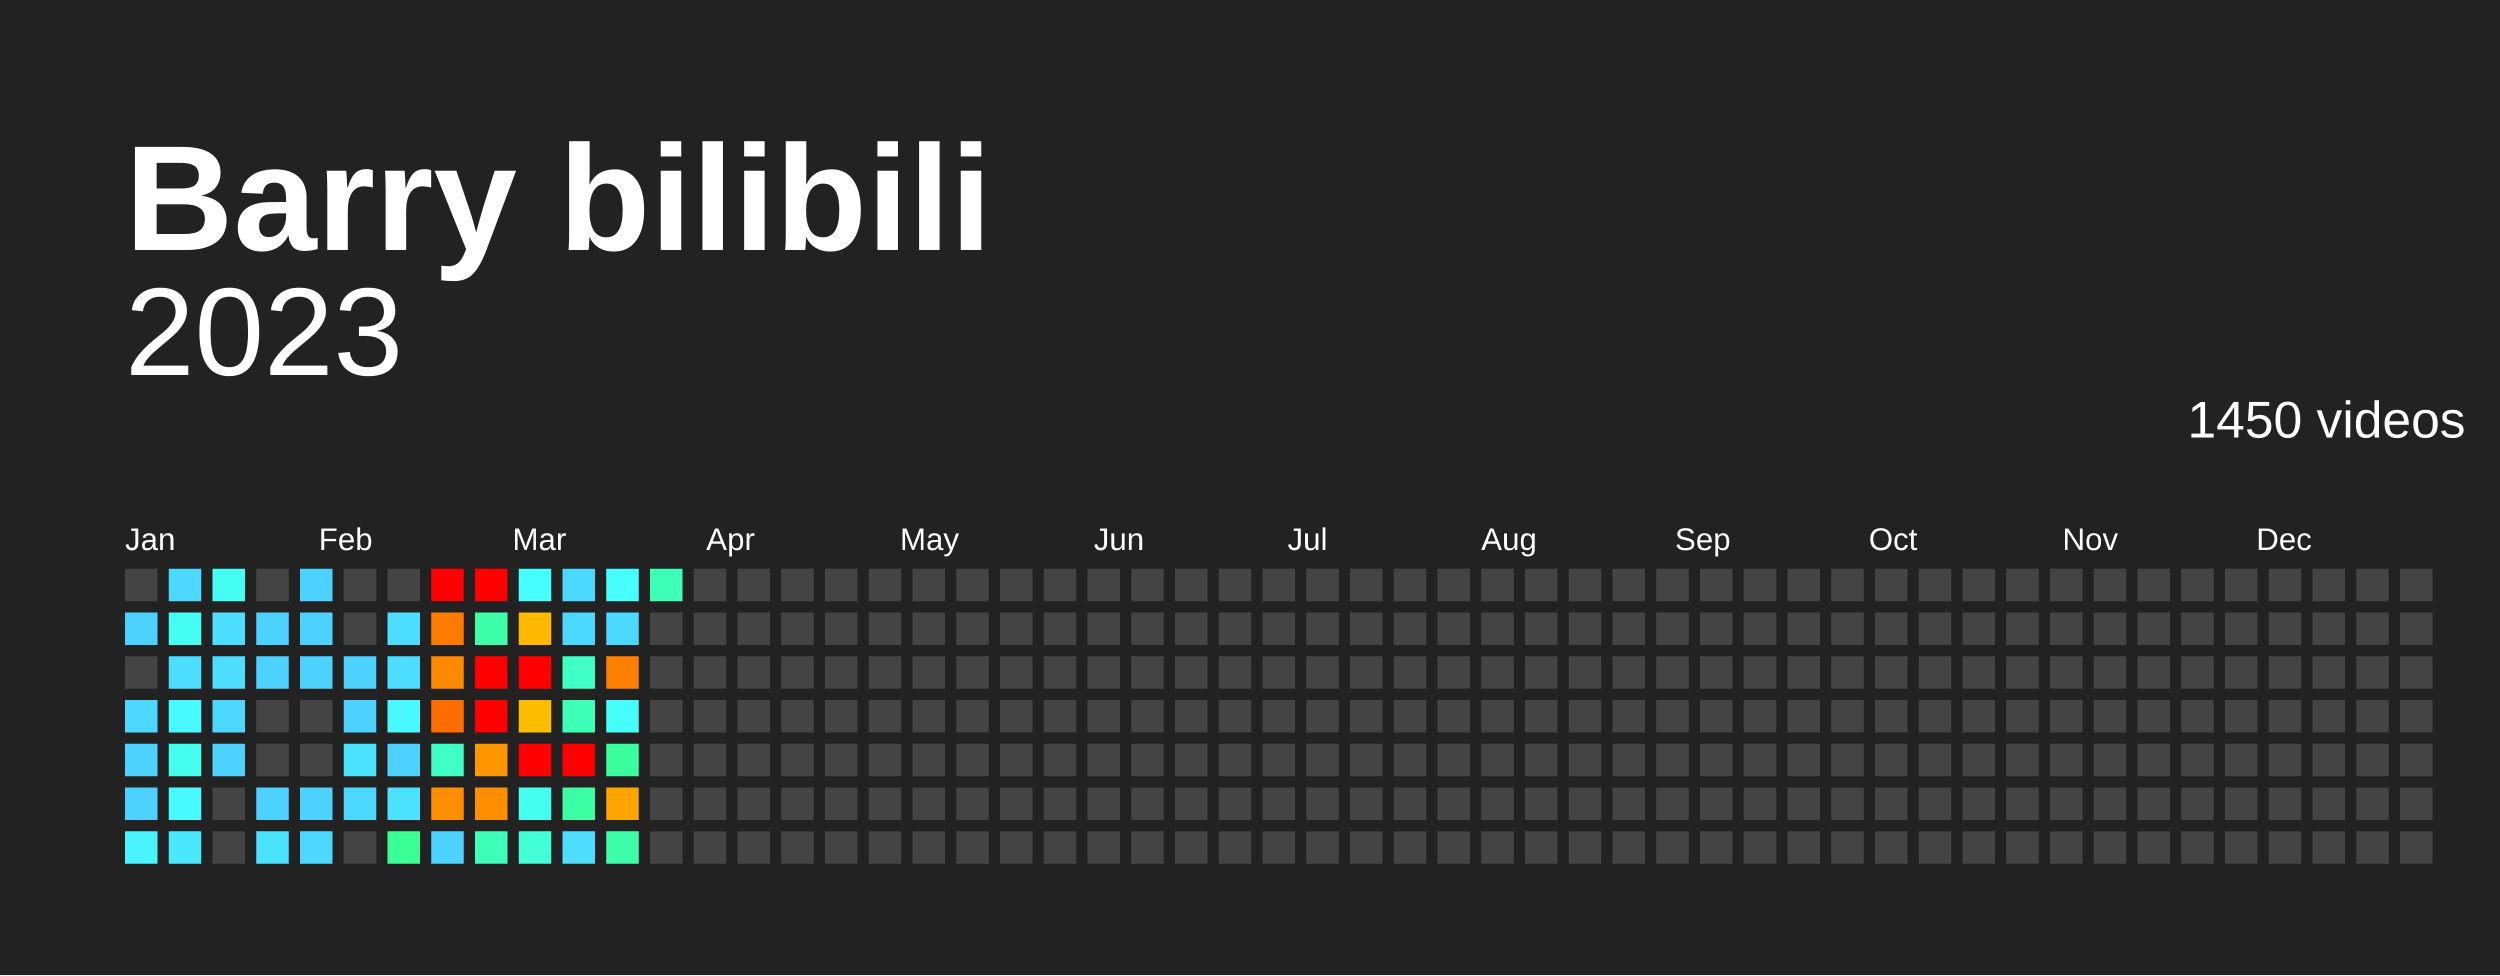
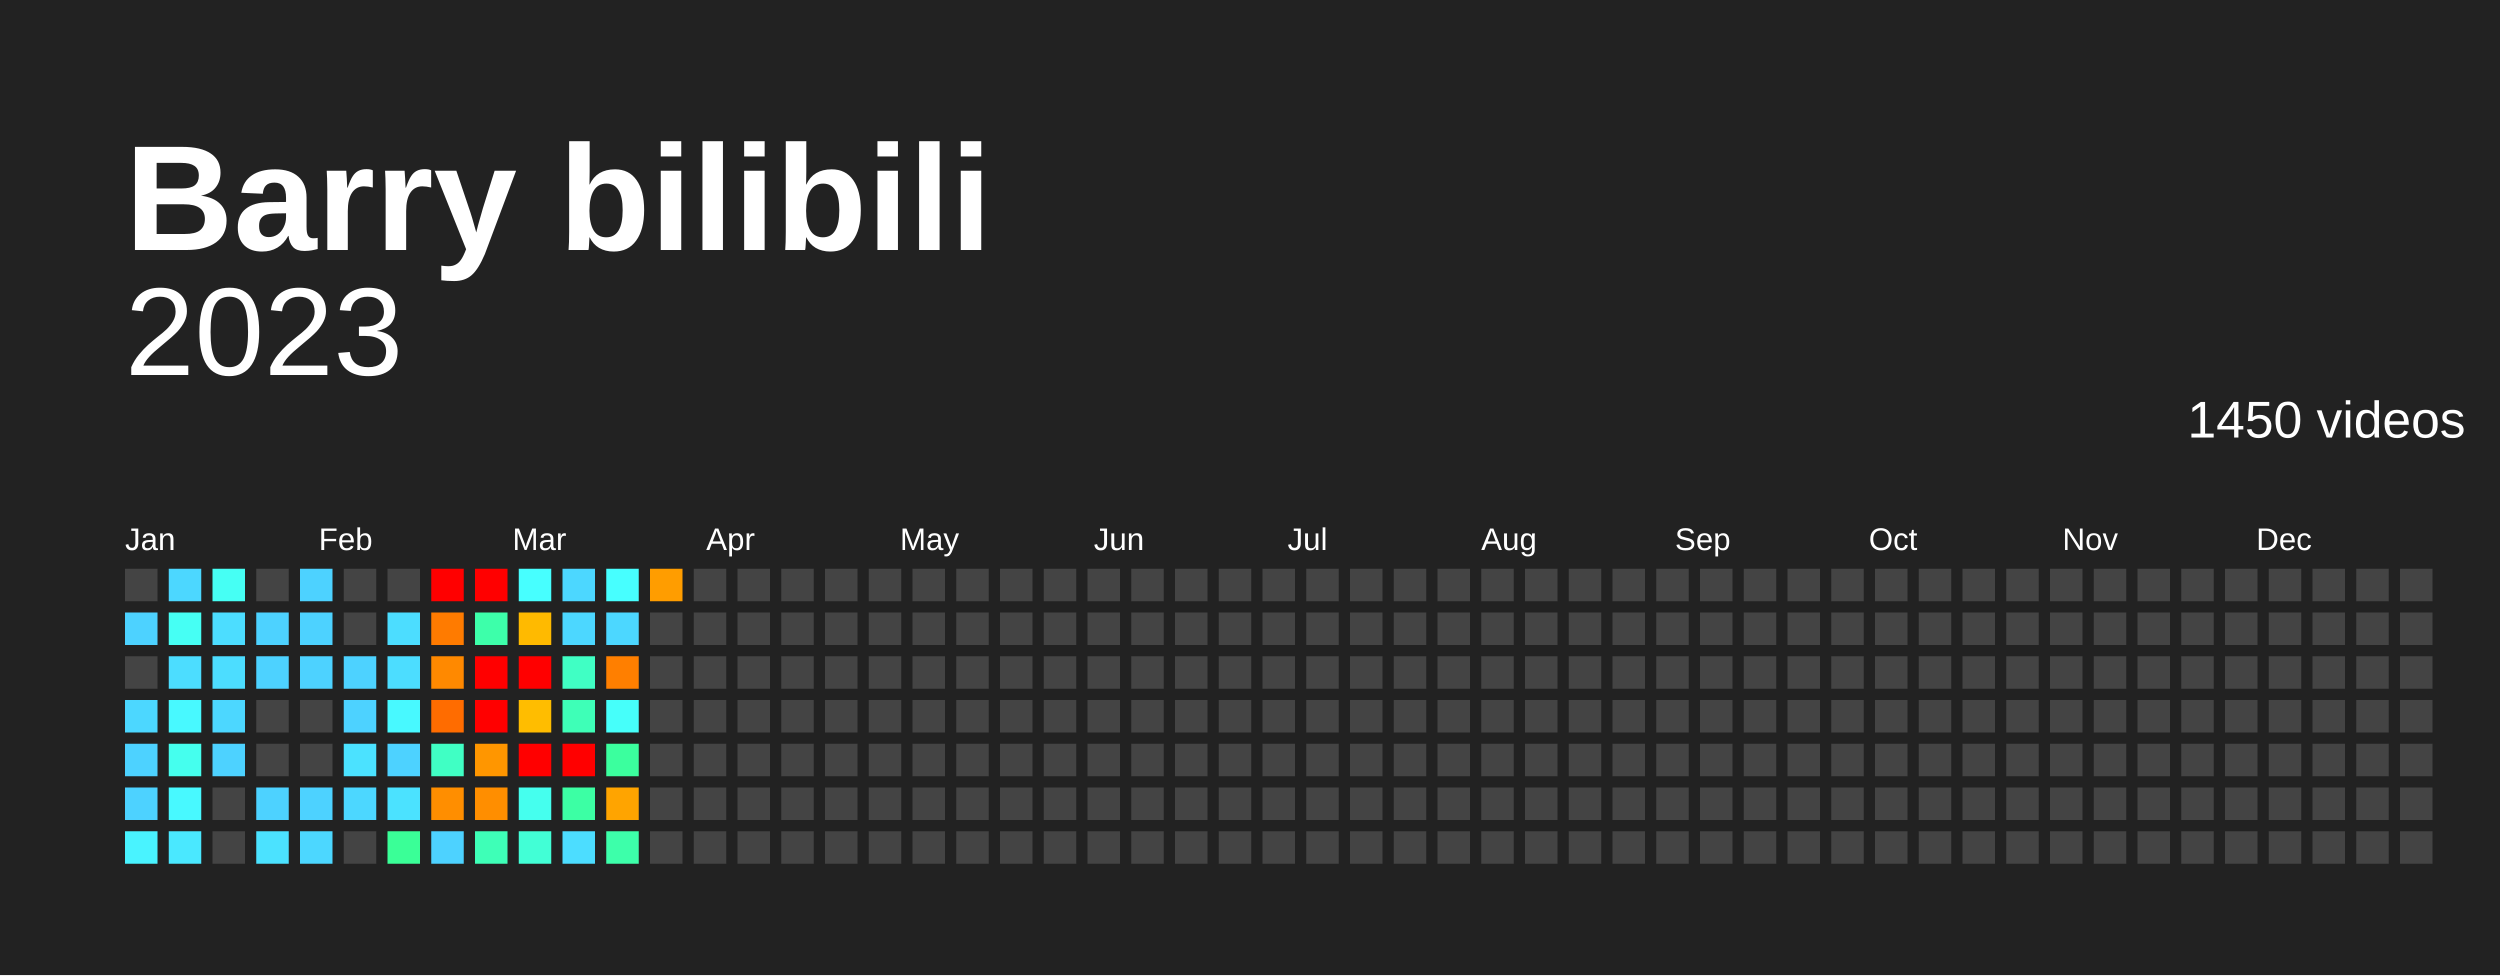
<svg xmlns="http://www.w3.org/2000/svg" baseProfile="full" height="78mm" version="1.1" viewBox="0,0,200,78" width="200mm">
  <defs />
  <rect fill="#222222" height="78" width="200" x="0" y="0" />
  <text fill="#FFFFFF" style="font-size:12px; font-family:Arial; font-weight:bold;" x="10" y="20">Barry bilibili</text>
  <text alignment-baseline="hanging" fill="#FFFFFF" style="font-size:10.0px; font-family:Arial;" x="10" y="30">2023</text>
  <text alignment-baseline="hanging" fill="#FFFFFF" style="font-size:4.125px; font-family:Arial;" x="175" y="35">1450 videos</text>
  <text fill="#FFFFFF" style="font-size:2.5px; font-family:Arial" x="10.0" y="44">Jan</text>
  <text fill="#FFFFFF" style="font-size:2.5px; font-family:Arial" x="25.5" y="44">Feb</text>
  <text fill="#FFFFFF" style="font-size:2.5px; font-family:Arial" x="41.0" y="44">Mar</text>
  <text fill="#FFFFFF" style="font-size:2.5px; font-family:Arial" x="56.5" y="44">Apr</text>
  <text fill="#FFFFFF" style="font-size:2.5px; font-family:Arial" x="72.0" y="44">May</text>
  <text fill="#FFFFFF" style="font-size:2.5px; font-family:Arial" x="87.5" y="44">Jun</text>
  <text fill="#FFFFFF" style="font-size:2.5px; font-family:Arial" x="103.0" y="44">Jul</text>
  <text fill="#FFFFFF" style="font-size:2.5px; font-family:Arial" x="118.5" y="44">Aug</text>
  <text fill="#FFFFFF" style="font-size:2.5px; font-family:Arial" x="134.0" y="44">Sep</text>
  <text fill="#FFFFFF" style="font-size:2.5px; font-family:Arial" x="149.5" y="44">Oct</text>
  <text fill="#FFFFFF" style="font-size:2.5px; font-family:Arial" x="165.0" y="44">Nov</text>
  <text fill="#FFFFFF" style="font-size:2.5px; font-family:Arial" x="180.5" y="44">Dec</text>
  <rect fill="#444444" height="2.6" width="2.6" x="10.0" y="45.5" />
  <rect fill="#4dd2ff" height="2.6" width="2.6" x="10.0" y="49.0" />
  <rect fill="#444444" height="2.6" width="2.6" x="10.0" y="52.5" />
  <rect fill="#4cd7ff" height="2.6" width="2.6" x="10.0" y="56.0" />
  <rect fill="#4dd2ff" height="2.6" width="2.6" x="10.0" y="59.5" />
  <rect fill="#4dd2ff" height="2.6" width="2.6" x="10.0" y="63.0" />
  <rect fill="#49f3ff" height="2.6" width="2.6" x="10.0" y="66.5" />
  <rect fill="#4cd7ff" height="2.6" width="2.6" x="13.5" y="45.5" />
  <rect fill="#46fff4" height="2.6" width="2.6" x="13.5" y="49.0" />
  <rect fill="#4cddff" height="2.6" width="2.6" x="13.5" y="52.5" />
  <rect fill="#48f9ff" height="2.6" width="2.6" x="13.5" y="56.0" />
  <rect fill="#45ffee" height="2.6" width="2.6" x="13.5" y="59.5" />
  <rect fill="#48f9ff" height="2.6" width="2.6" x="13.5" y="63.0" />
  <rect fill="#4ae8ff" height="2.6" width="2.6" x="13.5" y="66.5" />
  <rect fill="#46fff4" height="2.6" width="2.6" x="17.0" y="45.5" />
  <rect fill="#4cddff" height="2.6" width="2.6" x="17.0" y="49.0" />
  <rect fill="#4cddff" height="2.6" width="2.6" x="17.0" y="52.5" />
  <rect fill="#4cd7ff" height="2.6" width="2.6" x="17.0" y="56.0" />
  <rect fill="#4dd2ff" height="2.6" width="2.6" x="17.0" y="59.5" />
  <rect fill="#444444" height="2.6" width="2.6" x="17.0" y="63.0" />
  <rect fill="#444444" height="2.6" width="2.6" x="17.0" y="66.5" />
  <rect fill="#444444" height="2.6" width="2.6" x="20.5" y="45.5" />
  <rect fill="#4dd2ff" height="2.6" width="2.6" x="20.5" y="49.0" />
  <rect fill="#4dd2ff" height="2.6" width="2.6" x="20.5" y="52.5" />
  <rect fill="#444444" height="2.6" width="2.6" x="20.5" y="56.0" />
  <rect fill="#444444" height="2.6" width="2.6" x="20.5" y="59.5" />
  <rect fill="#4dd2ff" height="2.6" width="2.6" x="20.5" y="63.0" />
  <rect fill="#4be2ff" height="2.6" width="2.6" x="20.5" y="66.5" />
  <rect fill="#4dd2ff" height="2.6" width="2.6" x="24.0" y="45.5" />
  <rect fill="#4dd2ff" height="2.6" width="2.6" x="24.0" y="49.0" />
  <rect fill="#4dd2ff" height="2.6" width="2.6" x="24.0" y="52.5" />
  <rect fill="#444444" height="2.6" width="2.6" x="24.0" y="56.0" />
  <rect fill="#444444" height="2.6" width="2.6" x="24.0" y="59.5" />
  <rect fill="#4dd2ff" height="2.6" width="2.6" x="24.0" y="63.0" />
  <rect fill="#4cd7ff" height="2.6" width="2.6" x="24.0" y="66.5" />
  <rect fill="#444444" height="2.6" width="2.6" x="27.5" y="45.5" />
  <rect fill="#444444" height="2.6" width="2.6" x="27.5" y="49.0" />
  <rect fill="#4dd2ff" height="2.6" width="2.6" x="27.5" y="52.5" />
  <rect fill="#4dd2ff" height="2.6" width="2.6" x="27.5" y="56.0" />
  <rect fill="#4be2ff" height="2.6" width="2.6" x="27.5" y="59.5" />
  <rect fill="#4cd7ff" height="2.6" width="2.6" x="27.5" y="63.0" />
  <rect fill="#444444" height="2.6" width="2.6" x="27.5" y="66.5" />
  <rect fill="#444444" height="2.6" width="2.6" x="31.0" y="45.5" />
  <rect fill="#4cddff" height="2.6" width="2.6" x="31.0" y="49.0" />
  <rect fill="#4cddff" height="2.6" width="2.6" x="31.0" y="52.5" />
  <rect fill="#48f9ff" height="2.6" width="2.6" x="31.0" y="56.0" />
  <rect fill="#4dd2ff" height="2.6" width="2.6" x="31.0" y="59.5" />
  <rect fill="#4be2ff" height="2.6" width="2.6" x="31.0" y="63.0" />
  <rect fill="#3aff97" height="2.6" width="2.6" x="31.0" y="66.5" />
  <rect fill="red" height="2.6" width="2.6" x="34.5" y="45.5" />
  <rect fill="#ff7b00" height="2.6" width="2.6" x="34.5" y="49.0" />
  <rect fill="#ff8900" height="2.6" width="2.6" x="34.5" y="52.5" />
  <rect fill="#ff6c00" height="2.6" width="2.6" x="34.5" y="56.0" />
  <rect fill="#40ffc4" height="2.6" width="2.6" x="34.5" y="59.5" />
  <rect fill="#ff8e00" height="2.6" width="2.6" x="34.5" y="63.0" />
  <rect fill="#4dd2ff" height="2.6" width="2.6" x="34.5" y="66.5" />
  <rect fill="red" height="2.6" width="2.6" x="38.0" y="45.5" />
  <rect fill="#3dffaa" height="2.6" width="2.6" x="38.0" y="49.0" />
  <rect fill="red" height="2.6" width="2.6" x="38.0" y="52.5" />
  <rect fill="red" height="2.6" width="2.6" x="38.0" y="56.0" />
  <rect fill="#ff9600" height="2.6" width="2.6" x="38.0" y="59.5" />
  <rect fill="#ff8e00" height="2.6" width="2.6" x="38.0" y="63.0" />
  <rect fill="#3effb7" height="2.6" width="2.6" x="38.0" y="66.5" />
  <rect fill="#47ffff" height="2.6" width="2.6" x="41.5" y="45.5" />
  <rect fill="#ffba00" height="2.6" width="2.6" x="41.5" y="49.0" />
  <rect fill="red" height="2.6" width="2.6" x="41.5" y="52.5" />
  <rect fill="#ffbd00" height="2.6" width="2.6" x="41.5" y="56.0" />
  <rect fill="red" height="2.6" width="2.6" x="41.5" y="59.5" />
  <rect fill="#45ffee" height="2.6" width="2.6" x="41.5" y="63.0" />
  <rect fill="#42ffd6" height="2.6" width="2.6" x="41.5" y="66.5" />
  <rect fill="#4cd7ff" height="2.6" width="2.6" x="45.0" y="45.5" />
  <rect fill="#4cd7ff" height="2.6" width="2.6" x="45.0" y="49.0" />
  <rect fill="#40ffc4" height="2.6" width="2.6" x="45.0" y="52.5" />
  <rect fill="#3effb7" height="2.6" width="2.6" x="45.0" y="56.0" />
  <rect fill="red" height="2.6" width="2.6" x="45.0" y="59.5" />
  <rect fill="#3cffa4" height="2.6" width="2.6" x="45.0" y="63.0" />
  <rect fill="#4cddff" height="2.6" width="2.6" x="45.0" y="66.5" />
  <rect fill="#47ffff" height="2.6" width="2.6" x="48.5" y="45.5" />
  <rect fill="#4cd7ff" height="2.6" width="2.6" x="48.5" y="49.0" />
  <rect fill="#ff7f00" height="2.6" width="2.6" x="48.5" y="52.5" />
  <rect fill="#46fffa" height="2.6" width="2.6" x="48.5" y="56.0" />
  <rect fill="#3bff9e" height="2.6" width="2.6" x="48.5" y="59.5" />
  <rect fill="#ffa400" height="2.6" width="2.6" x="48.5" y="63.0" />
  <rect fill="#3dffaa" height="2.6" width="2.6" x="48.5" y="66.5" />
-   <rect fill="#3effb7" height="2.6" width="2.6" x="52.0" y="45.5" />
+   <rect fill="#ff9d00" height="2.6" width="2.6" x="52.0" y="45.5" />
  <rect fill="#444444" height="2.6" width="2.6" x="52.0" y="49.0" />
  <rect fill="#444444" height="2.6" width="2.6" x="52.0" y="52.5" />
  <rect fill="#444444" height="2.6" width="2.6" x="52.0" y="56.0" />
  <rect fill="#444444" height="2.6" width="2.6" x="52.0" y="59.5" />
  <rect fill="#444444" height="2.6" width="2.6" x="52.0" y="63.0" />
  <rect fill="#444444" height="2.6" width="2.6" x="52.0" y="66.5" />
  <rect fill="#444444" height="2.6" width="2.6" x="55.5" y="45.5" />
  <rect fill="#444444" height="2.6" width="2.6" x="55.5" y="49.0" />
  <rect fill="#444444" height="2.6" width="2.6" x="55.5" y="52.5" />
  <rect fill="#444444" height="2.6" width="2.6" x="55.5" y="56.0" />
  <rect fill="#444444" height="2.6" width="2.6" x="55.5" y="59.5" />
  <rect fill="#444444" height="2.6" width="2.6" x="55.5" y="63.0" />
  <rect fill="#444444" height="2.6" width="2.6" x="55.5" y="66.5" />
  <rect fill="#444444" height="2.6" width="2.6" x="59.0" y="45.5" />
  <rect fill="#444444" height="2.6" width="2.6" x="59.0" y="49.0" />
  <rect fill="#444444" height="2.6" width="2.6" x="59.0" y="52.5" />
  <rect fill="#444444" height="2.6" width="2.6" x="59.0" y="56.0" />
  <rect fill="#444444" height="2.6" width="2.6" x="59.0" y="59.5" />
  <rect fill="#444444" height="2.6" width="2.6" x="59.0" y="63.0" />
  <rect fill="#444444" height="2.6" width="2.6" x="59.0" y="66.5" />
  <rect fill="#444444" height="2.6" width="2.6" x="62.5" y="45.5" />
  <rect fill="#444444" height="2.6" width="2.6" x="62.5" y="49.0" />
  <rect fill="#444444" height="2.6" width="2.6" x="62.5" y="52.5" />
  <rect fill="#444444" height="2.6" width="2.6" x="62.5" y="56.0" />
  <rect fill="#444444" height="2.6" width="2.6" x="62.5" y="59.5" />
  <rect fill="#444444" height="2.6" width="2.6" x="62.5" y="63.0" />
  <rect fill="#444444" height="2.6" width="2.6" x="62.5" y="66.5" />
  <rect fill="#444444" height="2.6" width="2.6" x="66.0" y="45.5" />
  <rect fill="#444444" height="2.6" width="2.6" x="66.0" y="49.0" />
  <rect fill="#444444" height="2.6" width="2.6" x="66.0" y="52.5" />
  <rect fill="#444444" height="2.6" width="2.6" x="66.0" y="56.0" />
  <rect fill="#444444" height="2.6" width="2.6" x="66.0" y="59.5" />
  <rect fill="#444444" height="2.6" width="2.6" x="66.0" y="63.0" />
  <rect fill="#444444" height="2.6" width="2.6" x="66.0" y="66.5" />
  <rect fill="#444444" height="2.6" width="2.6" x="69.5" y="45.5" />
  <rect fill="#444444" height="2.6" width="2.6" x="69.5" y="49.0" />
  <rect fill="#444444" height="2.6" width="2.6" x="69.5" y="52.5" />
  <rect fill="#444444" height="2.6" width="2.6" x="69.5" y="56.0" />
  <rect fill="#444444" height="2.6" width="2.6" x="69.5" y="59.5" />
  <rect fill="#444444" height="2.6" width="2.6" x="69.5" y="63.0" />
  <rect fill="#444444" height="2.6" width="2.6" x="69.5" y="66.5" />
  <rect fill="#444444" height="2.6" width="2.6" x="73.0" y="45.5" />
  <rect fill="#444444" height="2.6" width="2.6" x="73.0" y="49.0" />
  <rect fill="#444444" height="2.6" width="2.6" x="73.0" y="52.5" />
  <rect fill="#444444" height="2.6" width="2.6" x="73.0" y="56.0" />
  <rect fill="#444444" height="2.6" width="2.6" x="73.0" y="59.5" />
  <rect fill="#444444" height="2.6" width="2.6" x="73.0" y="63.0" />
  <rect fill="#444444" height="2.6" width="2.6" x="73.0" y="66.5" />
  <rect fill="#444444" height="2.6" width="2.6" x="76.5" y="45.5" />
  <rect fill="#444444" height="2.6" width="2.6" x="76.5" y="49.0" />
  <rect fill="#444444" height="2.6" width="2.6" x="76.5" y="52.5" />
  <rect fill="#444444" height="2.6" width="2.6" x="76.5" y="56.0" />
  <rect fill="#444444" height="2.6" width="2.6" x="76.5" y="59.5" />
  <rect fill="#444444" height="2.6" width="2.6" x="76.5" y="63.0" />
  <rect fill="#444444" height="2.6" width="2.6" x="76.5" y="66.5" />
  <rect fill="#444444" height="2.6" width="2.6" x="80.0" y="45.5" />
  <rect fill="#444444" height="2.6" width="2.6" x="80.0" y="49.0" />
  <rect fill="#444444" height="2.6" width="2.6" x="80.0" y="52.5" />
  <rect fill="#444444" height="2.6" width="2.6" x="80.0" y="56.0" />
  <rect fill="#444444" height="2.6" width="2.6" x="80.0" y="59.5" />
  <rect fill="#444444" height="2.6" width="2.6" x="80.0" y="63.0" />
  <rect fill="#444444" height="2.6" width="2.6" x="80.0" y="66.5" />
  <rect fill="#444444" height="2.6" width="2.6" x="83.5" y="45.5" />
  <rect fill="#444444" height="2.6" width="2.6" x="83.5" y="49.0" />
  <rect fill="#444444" height="2.6" width="2.6" x="83.5" y="52.5" />
  <rect fill="#444444" height="2.6" width="2.6" x="83.5" y="56.0" />
  <rect fill="#444444" height="2.6" width="2.6" x="83.5" y="59.5" />
  <rect fill="#444444" height="2.6" width="2.6" x="83.5" y="63.0" />
  <rect fill="#444444" height="2.6" width="2.6" x="83.5" y="66.5" />
  <rect fill="#444444" height="2.6" width="2.6" x="87.0" y="45.5" />
  <rect fill="#444444" height="2.6" width="2.6" x="87.0" y="49.0" />
  <rect fill="#444444" height="2.6" width="2.6" x="87.0" y="52.5" />
  <rect fill="#444444" height="2.6" width="2.6" x="87.0" y="56.0" />
  <rect fill="#444444" height="2.6" width="2.6" x="87.0" y="59.5" />
  <rect fill="#444444" height="2.6" width="2.6" x="87.0" y="63.0" />
  <rect fill="#444444" height="2.6" width="2.6" x="87.0" y="66.5" />
  <rect fill="#444444" height="2.6" width="2.6" x="90.5" y="45.5" />
  <rect fill="#444444" height="2.6" width="2.6" x="90.5" y="49.0" />
  <rect fill="#444444" height="2.6" width="2.6" x="90.5" y="52.5" />
  <rect fill="#444444" height="2.6" width="2.6" x="90.5" y="56.0" />
  <rect fill="#444444" height="2.6" width="2.6" x="90.5" y="59.5" />
  <rect fill="#444444" height="2.6" width="2.6" x="90.5" y="63.0" />
  <rect fill="#444444" height="2.6" width="2.6" x="90.5" y="66.5" />
  <rect fill="#444444" height="2.6" width="2.6" x="94.0" y="45.5" />
  <rect fill="#444444" height="2.6" width="2.6" x="94.0" y="49.0" />
  <rect fill="#444444" height="2.6" width="2.6" x="94.0" y="52.5" />
  <rect fill="#444444" height="2.6" width="2.6" x="94.0" y="56.0" />
  <rect fill="#444444" height="2.6" width="2.6" x="94.0" y="59.5" />
  <rect fill="#444444" height="2.6" width="2.6" x="94.0" y="63.0" />
  <rect fill="#444444" height="2.6" width="2.6" x="94.0" y="66.5" />
  <rect fill="#444444" height="2.6" width="2.6" x="97.5" y="45.5" />
  <rect fill="#444444" height="2.6" width="2.6" x="97.5" y="49.0" />
  <rect fill="#444444" height="2.6" width="2.6" x="97.5" y="52.5" />
  <rect fill="#444444" height="2.6" width="2.6" x="97.5" y="56.0" />
  <rect fill="#444444" height="2.6" width="2.6" x="97.5" y="59.5" />
  <rect fill="#444444" height="2.6" width="2.6" x="97.5" y="63.0" />
  <rect fill="#444444" height="2.6" width="2.6" x="97.5" y="66.5" />
  <rect fill="#444444" height="2.6" width="2.6" x="101.0" y="45.5" />
  <rect fill="#444444" height="2.6" width="2.6" x="101.0" y="49.0" />
  <rect fill="#444444" height="2.6" width="2.6" x="101.0" y="52.5" />
  <rect fill="#444444" height="2.6" width="2.6" x="101.0" y="56.0" />
  <rect fill="#444444" height="2.6" width="2.6" x="101.0" y="59.5" />
  <rect fill="#444444" height="2.6" width="2.6" x="101.0" y="63.0" />
  <rect fill="#444444" height="2.6" width="2.6" x="101.0" y="66.5" />
  <rect fill="#444444" height="2.6" width="2.6" x="104.5" y="45.5" />
  <rect fill="#444444" height="2.6" width="2.6" x="104.5" y="49.0" />
  <rect fill="#444444" height="2.6" width="2.6" x="104.5" y="52.5" />
  <rect fill="#444444" height="2.6" width="2.6" x="104.5" y="56.0" />
  <rect fill="#444444" height="2.6" width="2.6" x="104.5" y="59.5" />
  <rect fill="#444444" height="2.6" width="2.6" x="104.5" y="63.0" />
  <rect fill="#444444" height="2.6" width="2.6" x="104.5" y="66.5" />
  <rect fill="#444444" height="2.6" width="2.6" x="108.0" y="45.5" />
  <rect fill="#444444" height="2.6" width="2.6" x="108.0" y="49.0" />
  <rect fill="#444444" height="2.6" width="2.6" x="108.0" y="52.5" />
  <rect fill="#444444" height="2.6" width="2.6" x="108.0" y="56.0" />
  <rect fill="#444444" height="2.6" width="2.6" x="108.0" y="59.5" />
  <rect fill="#444444" height="2.6" width="2.6" x="108.0" y="63.0" />
  <rect fill="#444444" height="2.6" width="2.6" x="108.0" y="66.5" />
  <rect fill="#444444" height="2.6" width="2.6" x="111.5" y="45.5" />
  <rect fill="#444444" height="2.6" width="2.6" x="111.5" y="49.0" />
  <rect fill="#444444" height="2.6" width="2.6" x="111.5" y="52.5" />
  <rect fill="#444444" height="2.6" width="2.6" x="111.5" y="56.0" />
  <rect fill="#444444" height="2.6" width="2.6" x="111.5" y="59.5" />
  <rect fill="#444444" height="2.6" width="2.6" x="111.5" y="63.0" />
  <rect fill="#444444" height="2.6" width="2.6" x="111.5" y="66.5" />
  <rect fill="#444444" height="2.6" width="2.6" x="115.0" y="45.5" />
  <rect fill="#444444" height="2.6" width="2.6" x="115.0" y="49.0" />
  <rect fill="#444444" height="2.6" width="2.6" x="115.0" y="52.5" />
  <rect fill="#444444" height="2.6" width="2.6" x="115.0" y="56.0" />
  <rect fill="#444444" height="2.6" width="2.6" x="115.0" y="59.5" />
  <rect fill="#444444" height="2.6" width="2.6" x="115.0" y="63.0" />
  <rect fill="#444444" height="2.6" width="2.6" x="115.0" y="66.5" />
  <rect fill="#444444" height="2.6" width="2.6" x="118.5" y="45.5" />
  <rect fill="#444444" height="2.6" width="2.6" x="118.5" y="49.0" />
  <rect fill="#444444" height="2.6" width="2.6" x="118.5" y="52.5" />
  <rect fill="#444444" height="2.6" width="2.6" x="118.5" y="56.0" />
  <rect fill="#444444" height="2.6" width="2.6" x="118.5" y="59.5" />
  <rect fill="#444444" height="2.6" width="2.6" x="118.5" y="63.0" />
  <rect fill="#444444" height="2.6" width="2.6" x="118.5" y="66.5" />
  <rect fill="#444444" height="2.6" width="2.6" x="122.0" y="45.5" />
  <rect fill="#444444" height="2.6" width="2.6" x="122.0" y="49.0" />
  <rect fill="#444444" height="2.6" width="2.6" x="122.0" y="52.5" />
  <rect fill="#444444" height="2.6" width="2.6" x="122.0" y="56.0" />
  <rect fill="#444444" height="2.6" width="2.6" x="122.0" y="59.5" />
  <rect fill="#444444" height="2.6" width="2.6" x="122.0" y="63.0" />
  <rect fill="#444444" height="2.6" width="2.6" x="122.0" y="66.5" />
  <rect fill="#444444" height="2.6" width="2.6" x="125.5" y="45.5" />
  <rect fill="#444444" height="2.6" width="2.6" x="125.5" y="49.0" />
  <rect fill="#444444" height="2.6" width="2.6" x="125.5" y="52.5" />
  <rect fill="#444444" height="2.6" width="2.6" x="125.5" y="56.0" />
  <rect fill="#444444" height="2.6" width="2.6" x="125.5" y="59.5" />
  <rect fill="#444444" height="2.6" width="2.6" x="125.5" y="63.0" />
  <rect fill="#444444" height="2.6" width="2.6" x="125.5" y="66.5" />
  <rect fill="#444444" height="2.6" width="2.6" x="129.0" y="45.5" />
  <rect fill="#444444" height="2.6" width="2.6" x="129.0" y="49.0" />
  <rect fill="#444444" height="2.6" width="2.6" x="129.0" y="52.5" />
  <rect fill="#444444" height="2.6" width="2.6" x="129.0" y="56.0" />
  <rect fill="#444444" height="2.6" width="2.6" x="129.0" y="59.5" />
  <rect fill="#444444" height="2.6" width="2.6" x="129.0" y="63.0" />
  <rect fill="#444444" height="2.6" width="2.6" x="129.0" y="66.5" />
  <rect fill="#444444" height="2.6" width="2.6" x="132.5" y="45.5" />
  <rect fill="#444444" height="2.6" width="2.6" x="132.5" y="49.0" />
  <rect fill="#444444" height="2.6" width="2.6" x="132.5" y="52.5" />
  <rect fill="#444444" height="2.6" width="2.6" x="132.5" y="56.0" />
  <rect fill="#444444" height="2.6" width="2.6" x="132.5" y="59.5" />
  <rect fill="#444444" height="2.6" width="2.6" x="132.5" y="63.0" />
  <rect fill="#444444" height="2.6" width="2.6" x="132.5" y="66.5" />
  <rect fill="#444444" height="2.6" width="2.6" x="136.0" y="45.5" />
  <rect fill="#444444" height="2.6" width="2.6" x="136.0" y="49.0" />
  <rect fill="#444444" height="2.6" width="2.6" x="136.0" y="52.5" />
  <rect fill="#444444" height="2.6" width="2.6" x="136.0" y="56.0" />
  <rect fill="#444444" height="2.6" width="2.6" x="136.0" y="59.5" />
  <rect fill="#444444" height="2.6" width="2.6" x="136.0" y="63.0" />
  <rect fill="#444444" height="2.6" width="2.6" x="136.0" y="66.5" />
  <rect fill="#444444" height="2.6" width="2.6" x="139.5" y="45.5" />
  <rect fill="#444444" height="2.6" width="2.6" x="139.5" y="49.0" />
  <rect fill="#444444" height="2.6" width="2.6" x="139.5" y="52.5" />
  <rect fill="#444444" height="2.6" width="2.6" x="139.5" y="56.0" />
  <rect fill="#444444" height="2.6" width="2.6" x="139.5" y="59.5" />
  <rect fill="#444444" height="2.6" width="2.6" x="139.5" y="63.0" />
  <rect fill="#444444" height="2.6" width="2.6" x="139.5" y="66.5" />
  <rect fill="#444444" height="2.6" width="2.6" x="143.0" y="45.5" />
  <rect fill="#444444" height="2.6" width="2.6" x="143.0" y="49.0" />
  <rect fill="#444444" height="2.6" width="2.6" x="143.0" y="52.5" />
  <rect fill="#444444" height="2.6" width="2.6" x="143.0" y="56.0" />
  <rect fill="#444444" height="2.6" width="2.6" x="143.0" y="59.5" />
  <rect fill="#444444" height="2.6" width="2.6" x="143.0" y="63.0" />
  <rect fill="#444444" height="2.6" width="2.6" x="143.0" y="66.5" />
  <rect fill="#444444" height="2.6" width="2.6" x="146.5" y="45.5" />
  <rect fill="#444444" height="2.6" width="2.6" x="146.5" y="49.0" />
  <rect fill="#444444" height="2.6" width="2.6" x="146.5" y="52.5" />
  <rect fill="#444444" height="2.6" width="2.6" x="146.5" y="56.0" />
  <rect fill="#444444" height="2.6" width="2.6" x="146.5" y="59.5" />
  <rect fill="#444444" height="2.6" width="2.6" x="146.5" y="63.0" />
  <rect fill="#444444" height="2.6" width="2.6" x="146.5" y="66.5" />
  <rect fill="#444444" height="2.6" width="2.6" x="150.0" y="45.5" />
  <rect fill="#444444" height="2.6" width="2.6" x="150.0" y="49.0" />
  <rect fill="#444444" height="2.6" width="2.6" x="150.0" y="52.5" />
  <rect fill="#444444" height="2.6" width="2.6" x="150.0" y="56.0" />
  <rect fill="#444444" height="2.6" width="2.6" x="150.0" y="59.5" />
  <rect fill="#444444" height="2.6" width="2.6" x="150.0" y="63.0" />
  <rect fill="#444444" height="2.6" width="2.6" x="150.0" y="66.5" />
  <rect fill="#444444" height="2.6" width="2.6" x="153.5" y="45.5" />
  <rect fill="#444444" height="2.6" width="2.6" x="153.5" y="49.0" />
  <rect fill="#444444" height="2.6" width="2.6" x="153.5" y="52.5" />
  <rect fill="#444444" height="2.6" width="2.6" x="153.5" y="56.0" />
  <rect fill="#444444" height="2.6" width="2.6" x="153.5" y="59.5" />
  <rect fill="#444444" height="2.6" width="2.6" x="153.5" y="63.0" />
  <rect fill="#444444" height="2.6" width="2.6" x="153.5" y="66.5" />
  <rect fill="#444444" height="2.6" width="2.6" x="157.0" y="45.5" />
  <rect fill="#444444" height="2.6" width="2.6" x="157.0" y="49.0" />
  <rect fill="#444444" height="2.6" width="2.6" x="157.0" y="52.5" />
  <rect fill="#444444" height="2.6" width="2.6" x="157.0" y="56.0" />
  <rect fill="#444444" height="2.6" width="2.6" x="157.0" y="59.5" />
  <rect fill="#444444" height="2.6" width="2.6" x="157.0" y="63.0" />
  <rect fill="#444444" height="2.6" width="2.6" x="157.0" y="66.5" />
  <rect fill="#444444" height="2.6" width="2.6" x="160.5" y="45.5" />
  <rect fill="#444444" height="2.6" width="2.6" x="160.5" y="49.0" />
  <rect fill="#444444" height="2.6" width="2.6" x="160.5" y="52.5" />
  <rect fill="#444444" height="2.6" width="2.6" x="160.5" y="56.0" />
  <rect fill="#444444" height="2.6" width="2.6" x="160.5" y="59.5" />
  <rect fill="#444444" height="2.6" width="2.6" x="160.5" y="63.0" />
  <rect fill="#444444" height="2.6" width="2.6" x="160.5" y="66.5" />
  <rect fill="#444444" height="2.6" width="2.6" x="164.0" y="45.5" />
  <rect fill="#444444" height="2.6" width="2.6" x="164.0" y="49.0" />
  <rect fill="#444444" height="2.6" width="2.6" x="164.0" y="52.5" />
  <rect fill="#444444" height="2.6" width="2.6" x="164.0" y="56.0" />
  <rect fill="#444444" height="2.6" width="2.6" x="164.0" y="59.5" />
  <rect fill="#444444" height="2.6" width="2.6" x="164.0" y="63.0" />
  <rect fill="#444444" height="2.6" width="2.6" x="164.0" y="66.5" />
  <rect fill="#444444" height="2.6" width="2.6" x="167.5" y="45.5" />
  <rect fill="#444444" height="2.6" width="2.6" x="167.5" y="49.0" />
  <rect fill="#444444" height="2.6" width="2.6" x="167.5" y="52.5" />
  <rect fill="#444444" height="2.6" width="2.6" x="167.5" y="56.0" />
  <rect fill="#444444" height="2.6" width="2.6" x="167.5" y="59.5" />
  <rect fill="#444444" height="2.6" width="2.6" x="167.5" y="63.0" />
  <rect fill="#444444" height="2.6" width="2.6" x="167.5" y="66.5" />
  <rect fill="#444444" height="2.6" width="2.6" x="171.0" y="45.5" />
  <rect fill="#444444" height="2.6" width="2.6" x="171.0" y="49.0" />
  <rect fill="#444444" height="2.6" width="2.6" x="171.0" y="52.5" />
  <rect fill="#444444" height="2.6" width="2.6" x="171.0" y="56.0" />
  <rect fill="#444444" height="2.6" width="2.6" x="171.0" y="59.5" />
  <rect fill="#444444" height="2.6" width="2.6" x="171.0" y="63.0" />
  <rect fill="#444444" height="2.6" width="2.6" x="171.0" y="66.5" />
  <rect fill="#444444" height="2.6" width="2.6" x="174.5" y="45.5" />
  <rect fill="#444444" height="2.6" width="2.6" x="174.5" y="49.0" />
  <rect fill="#444444" height="2.6" width="2.6" x="174.5" y="52.5" />
  <rect fill="#444444" height="2.6" width="2.6" x="174.5" y="56.0" />
  <rect fill="#444444" height="2.6" width="2.6" x="174.5" y="59.5" />
  <rect fill="#444444" height="2.6" width="2.6" x="174.5" y="63.0" />
  <rect fill="#444444" height="2.6" width="2.6" x="174.5" y="66.5" />
  <rect fill="#444444" height="2.6" width="2.6" x="178.0" y="45.5" />
  <rect fill="#444444" height="2.6" width="2.6" x="178.0" y="49.0" />
  <rect fill="#444444" height="2.6" width="2.6" x="178.0" y="52.5" />
  <rect fill="#444444" height="2.6" width="2.6" x="178.0" y="56.0" />
  <rect fill="#444444" height="2.6" width="2.6" x="178.0" y="59.5" />
  <rect fill="#444444" height="2.6" width="2.6" x="178.0" y="63.0" />
  <rect fill="#444444" height="2.6" width="2.6" x="178.0" y="66.5" />
  <rect fill="#444444" height="2.6" width="2.6" x="181.5" y="45.5" />
  <rect fill="#444444" height="2.6" width="2.6" x="181.5" y="49.0" />
  <rect fill="#444444" height="2.6" width="2.6" x="181.5" y="52.5" />
  <rect fill="#444444" height="2.6" width="2.6" x="181.5" y="56.0" />
  <rect fill="#444444" height="2.6" width="2.6" x="181.5" y="59.5" />
  <rect fill="#444444" height="2.6" width="2.6" x="181.5" y="63.0" />
  <rect fill="#444444" height="2.6" width="2.6" x="181.5" y="66.5" />
  <rect fill="#444444" height="2.6" width="2.6" x="185.0" y="45.5" />
  <rect fill="#444444" height="2.6" width="2.6" x="185.0" y="49.0" />
  <rect fill="#444444" height="2.6" width="2.6" x="185.0" y="52.5" />
  <rect fill="#444444" height="2.6" width="2.6" x="185.0" y="56.0" />
  <rect fill="#444444" height="2.6" width="2.6" x="185.0" y="59.5" />
  <rect fill="#444444" height="2.6" width="2.6" x="185.0" y="63.0" />
  <rect fill="#444444" height="2.6" width="2.6" x="185.0" y="66.5" />
  <rect fill="#444444" height="2.6" width="2.6" x="188.5" y="45.5" />
  <rect fill="#444444" height="2.6" width="2.6" x="188.5" y="49.0" />
  <rect fill="#444444" height="2.6" width="2.6" x="188.5" y="52.5" />
  <rect fill="#444444" height="2.6" width="2.6" x="188.5" y="56.0" />
  <rect fill="#444444" height="2.6" width="2.6" x="188.5" y="59.5" />
  <rect fill="#444444" height="2.6" width="2.6" x="188.5" y="63.0" />
  <rect fill="#444444" height="2.6" width="2.6" x="188.5" y="66.5" />
  <rect fill="#444444" height="2.6" width="2.6" x="192.0" y="45.5" />
  <rect fill="#444444" height="2.6" width="2.6" x="192.0" y="49.0" />
  <rect fill="#444444" height="2.6" width="2.6" x="192.0" y="52.5" />
  <rect fill="#444444" height="2.6" width="2.6" x="192.0" y="56.0" />
  <rect fill="#444444" height="2.6" width="2.6" x="192.0" y="59.5" />
  <rect fill="#444444" height="2.6" width="2.6" x="192.0" y="63.0" />
  <rect fill="#444444" height="2.6" width="2.6" x="192.0" y="66.5" />
</svg>
